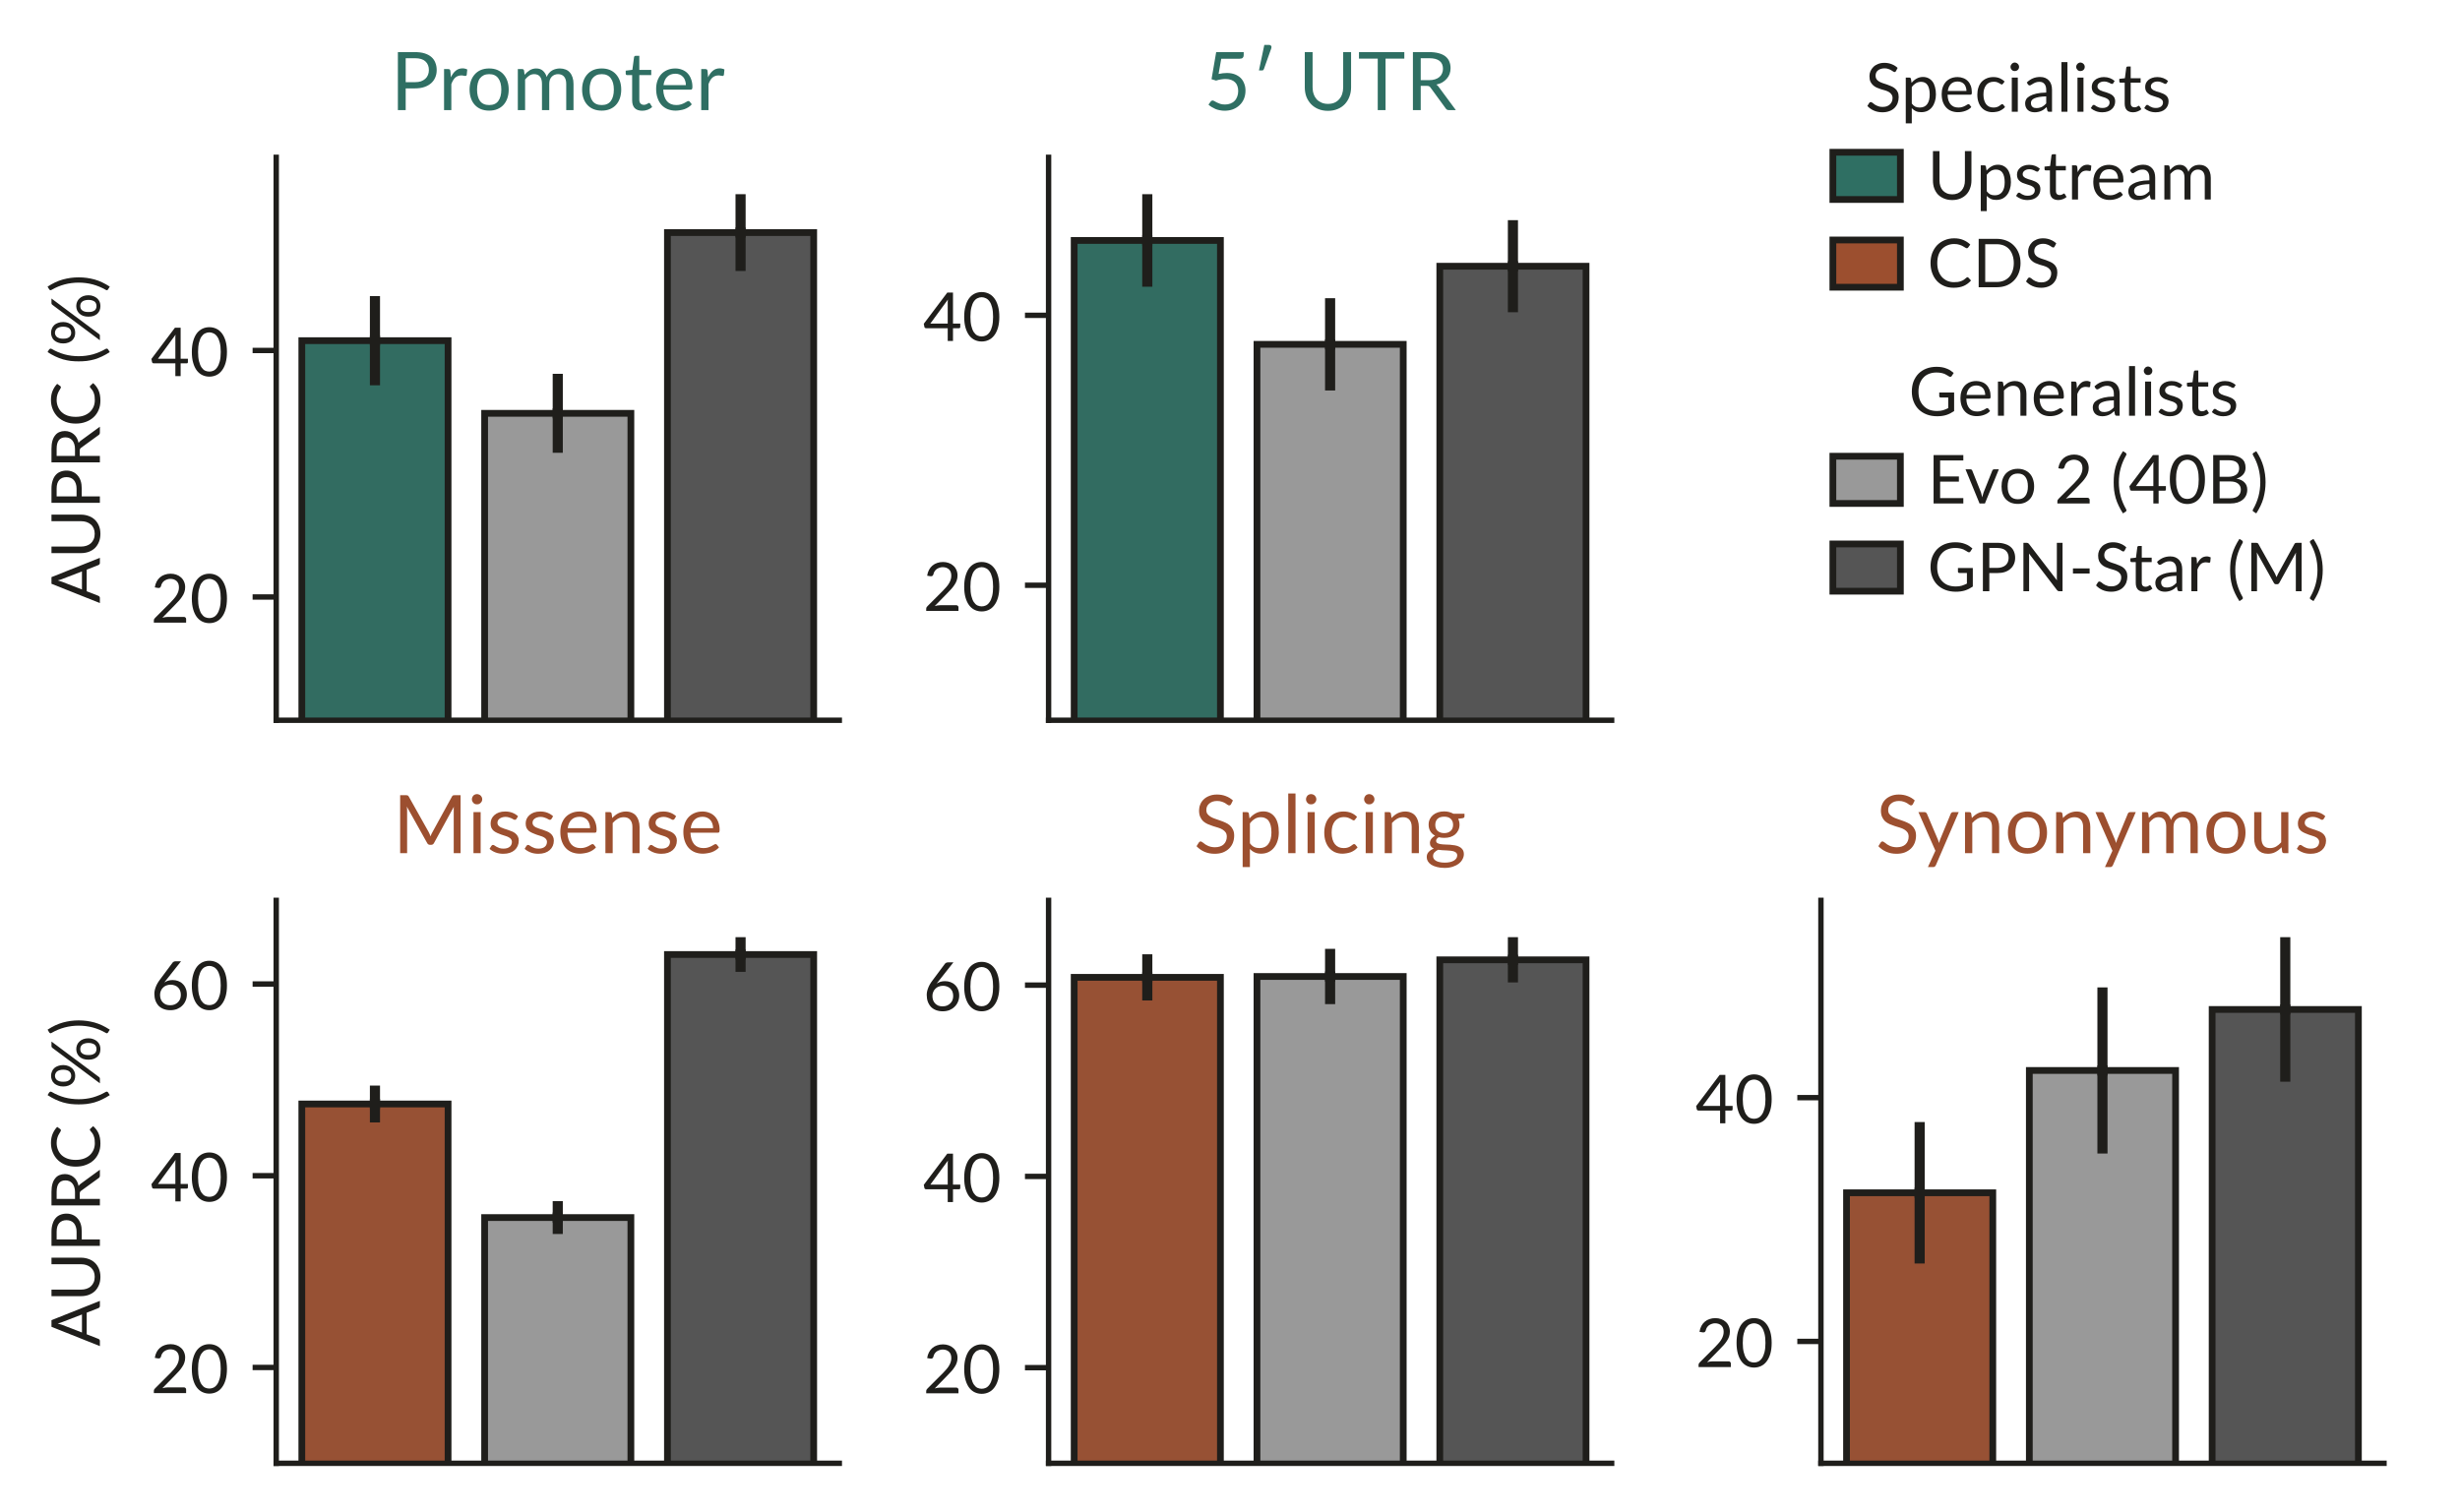
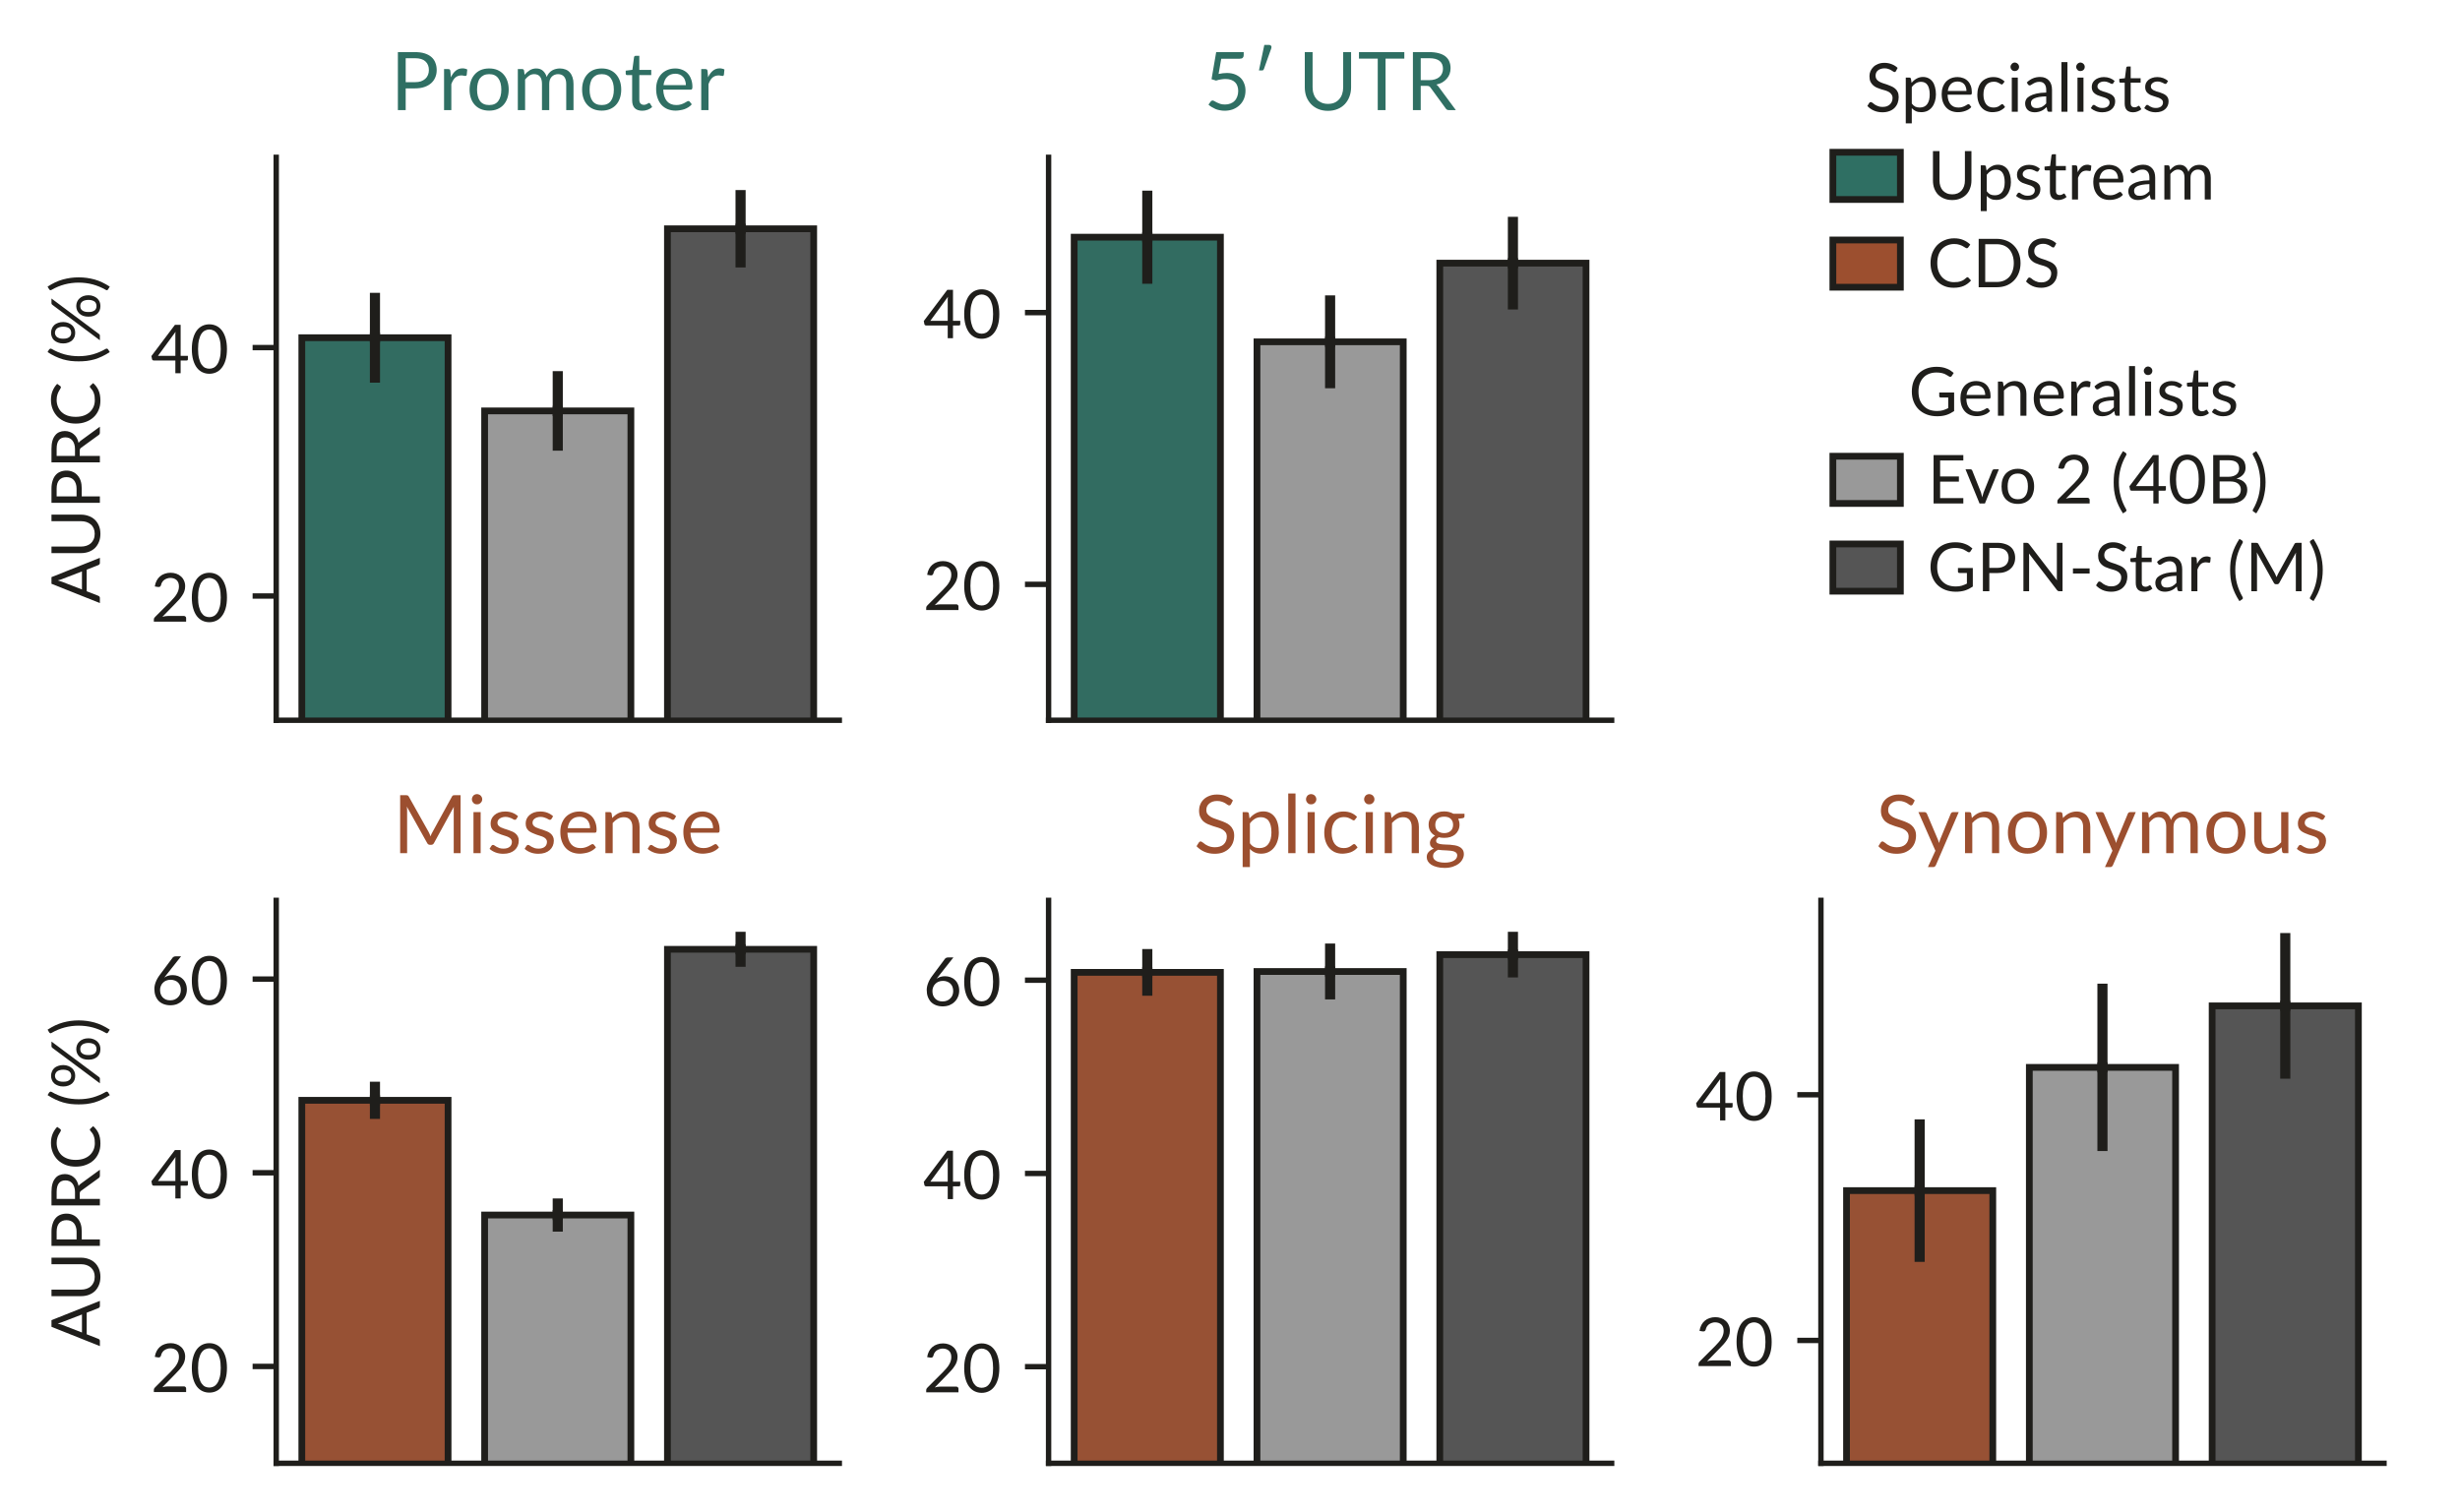
<svg xmlns="http://www.w3.org/2000/svg" xmlns:xlink="http://www.w3.org/1999/xlink" width="364.464pt" height="224.053pt" viewBox="0 0 364.464 224.053" version="1.1" data-figure-typography="lato-v1" data-figure-render-width="437.357" data-figure-render-scale="1.2" font-family="Lato, sans-serif">
  <defs>
    <style type="text/css">*{stroke-linejoin: round; stroke-linecap: butt}</style>
  </defs>
  <g id="figure_1">
    <g id="patch_1">
      <path d="M -0 224.053 L 364.464 224.053 L 364.464 0 L -0 0 L -0 224.053 z " style="fill: none" />
    </g>
    <g id="axes_1">
      <g id="patch_2">
        <path d="M 40.925 106.738 L 124.346 106.738 L 124.346 23.317 L 40.925 23.317 L 40.925 106.738 z " style="fill: none" />
      </g>
      <g id="matplotlib.axis_1" />
      <g id="matplotlib.axis_2">
        <g id="ytick_1">
          <g id="line2d_1">
            <defs>
              <path id="m7291acd6cf" d="M 0 0 L -3.5 0 " style="stroke: #1f1e1b; stroke-width: 0.8" />
            </defs>
            <g>
-               <use xlink:href="#m7291acd6cf" x="40.925" y="88.471" style="fill: #1f1e1b; stroke: #1f1e1b; stroke-width: 0.8" />
+               <use xlink:href="#m7291acd6cf" x="40.925" y="88.329" style="fill: #1f1e1b; stroke: #1f1e1b; stroke-width: 0.8" />
            </g>
          </g>
          <g id="text_1">
-             <text style="font-size: 10px; font-family: 'Lato', sans-serif; text-anchor: end; fill: #1f1e1b" x="33.925" y="92.27" transform="rotate(-0 33.925 92.27019)">20</text>
+             <text style="font-size: 10px; font-family: 'Lato', sans-serif; text-anchor: end; fill: #1f1e1b" x="33.925" y="92.128" transform="rotate(-0 33.925 92.12765)">20</text>
          </g>
        </g>
        <g id="ytick_2">
          <g id="line2d_2">
            <g>
-               <use xlink:href="#m7291acd6cf" x="40.925" y="51.938" style="fill: #1f1e1b; stroke: #1f1e1b; stroke-width: 0.8" />
+               <use xlink:href="#m7291acd6cf" x="40.925" y="51.511" style="fill: #1f1e1b; stroke: #1f1e1b; stroke-width: 0.8" />
            </g>
          </g>
          <g id="text_2">
-             <text style="font-size: 10px; font-family: 'Lato', sans-serif; text-anchor: end; fill: #1f1e1b" x="33.925" y="55.737" transform="rotate(-0 33.925 55.73716)">40</text>
+             <text style="font-size: 10px; font-family: 'Lato', sans-serif; text-anchor: end; fill: #1f1e1b" x="33.925" y="55.31" transform="rotate(-0 33.925 55.30953)">40</text>
          </g>
        </g>
        <g id="text_3">
          <text style="font-size: 10px; font-family: 'Lato', sans-serif; text-anchor: middle; fill: #1f1e1b" x="14.798" y="65.028" transform="rotate(-90 14.79766 65.02753)">AUPRC (%)</text>
        </g>
      </g>
      <g id="patch_3">
-         <path d="M 44.717 125.004 L 66.385 125.004 L 66.385 50.488 L 44.717 50.488 z " clip-path="url(#p60360c8b93)" style="fill: #326c61; stroke: #1f1e1b; stroke-linejoin: miter" />
+         <path d="M 44.717 125.147 L 66.385 125.147 L 66.385 50.05 L 44.717 50.05 z " clip-path="url(#p60360c8b93)" style="fill: #326c61; stroke: #1f1e1b; stroke-linejoin: miter" />
      </g>
      <g id="patch_4">
-         <path d="M 71.801 125.004 L 93.469 125.004 L 93.469 61.252 L 71.801 61.252 z " clip-path="url(#p60360c8b93)" style="fill: #999999; stroke: #1f1e1b; stroke-linejoin: miter" />
+         <path d="M 71.801 125.147 L 93.469 125.147 L 93.469 60.897 L 71.801 60.897 z " clip-path="url(#p60360c8b93)" style="fill: #999999; stroke: #1f1e1b; stroke-linejoin: miter" />
      </g>
      <g id="patch_5">
-         <path d="M 98.886 125.004 L 120.554 125.004 L 120.554 34.465 L 98.886 34.465 z " clip-path="url(#p60360c8b93)" style="fill: #555555; stroke: #1f1e1b; stroke-linejoin: miter" />
+         <path d="M 98.886 125.147 L 120.554 125.147 L 120.554 33.901 L 98.886 33.901 z " clip-path="url(#p60360c8b93)" style="fill: #555555; stroke: #1f1e1b; stroke-linejoin: miter" />
      </g>
      <g id="patch_6">
        <path d="M 40.925 106.738 L 40.925 23.317 " style="fill: none; stroke: #1f1e1b; stroke-width: 0.8; stroke-linejoin: miter; stroke-linecap: square" />
      </g>
      <g id="patch_7">
        <path d="M 40.925 106.738 L 124.346 106.738 " style="fill: none; stroke: #1f1e1b; stroke-width: 0.8; stroke-linejoin: miter; stroke-linecap: square" />
      </g>
      <g id="text_4">
        <text style="font-size: 12px; font-family: 'Lato', sans-serif; text-anchor: middle; fill: #2f6f63" x="82.635" y="16.317" transform="rotate(-0 82.63535 16.31719)">Promoter</text>
      </g>
      <g id="LineCollection_1">
-         <path d="M 55.551 57.095 L 55.551 43.882 " clip-path="url(#p60360c8b93)" style="fill: none; stroke: #1f1e1b; stroke-width: 1.5" />
+         <path d="M 55.551 56.708 L 55.551 43.391 " clip-path="url(#p60360c8b93)" style="fill: none; stroke: #1f1e1b; stroke-width: 1.5" />
      </g>
      <g id="LineCollection_2">
-         <path d="M 82.635 67.103 L 82.635 55.401 " clip-path="url(#p60360c8b93)" style="fill: none; stroke: #1f1e1b; stroke-width: 1.5" />
+         <path d="M 82.635 66.794 L 82.635 55 " clip-path="url(#p60360c8b93)" style="fill: none; stroke: #1f1e1b; stroke-width: 1.5" />
      </g>
      <g id="LineCollection_3">
-         <path d="M 109.72 40.156 L 109.72 28.775 " clip-path="url(#p60360c8b93)" style="fill: none; stroke: #1f1e1b; stroke-width: 1.5" />
+         <path d="M 109.72 39.636 L 109.72 28.166 " clip-path="url(#p60360c8b93)" style="fill: none; stroke: #1f1e1b; stroke-width: 1.5" />
      </g>
      <g id="line2d_3">
-         <path d="M 55.551 50.488 " clip-path="url(#p60360c8b93)" style="fill: none; stroke: #1f1e1b; stroke-width: 1.5; stroke-linecap: square" />
+         <path d="M 55.551 50.05 " clip-path="url(#p60360c8b93)" style="fill: none; stroke: #1f1e1b; stroke-width: 1.5; stroke-linecap: square" />
      </g>
      <g id="line2d_4">
-         <path d="M 82.635 61.252 " clip-path="url(#p60360c8b93)" style="fill: none; stroke: #1f1e1b; stroke-width: 1.5; stroke-linecap: square" />
+         <path d="M 82.635 60.897 " clip-path="url(#p60360c8b93)" style="fill: none; stroke: #1f1e1b; stroke-width: 1.5; stroke-linecap: square" />
      </g>
      <g id="line2d_5">
-         <path d="M 109.72 34.465 " clip-path="url(#p60360c8b93)" style="fill: none; stroke: #1f1e1b; stroke-width: 1.5; stroke-linecap: square" />
+         <path d="M 109.72 33.901 " clip-path="url(#p60360c8b93)" style="fill: none; stroke: #1f1e1b; stroke-width: 1.5; stroke-linecap: square" />
      </g>
    </g>
    <g id="axes_2">
      <g id="patch_8">
        <path d="M 155.354 106.738 L 238.774 106.738 L 238.774 23.317 L 155.354 23.317 L 155.354 106.738 z " style="fill: none" />
      </g>
      <g id="matplotlib.axis_3" />
      <g id="matplotlib.axis_4">
        <g id="ytick_3">
          <g id="line2d_6">
            <g>
-               <use xlink:href="#m7291acd6cf" x="155.354" y="86.736" style="fill: #1f1e1b; stroke: #1f1e1b; stroke-width: 0.8" />
+               <use xlink:href="#m7291acd6cf" x="155.354" y="86.601" style="fill: #1f1e1b; stroke: #1f1e1b; stroke-width: 0.8" />
            </g>
          </g>
          <g id="text_5">
-             <text style="font-size: 10px; font-family: 'Lato', sans-serif; text-anchor: end; fill: #1f1e1b" x="148.354" y="90.535" transform="rotate(-0 148.3536 90.53452)">20</text>
+             <text style="font-size: 10px; font-family: 'Lato', sans-serif; text-anchor: end; fill: #1f1e1b" x="148.354" y="90.4" transform="rotate(-0 148.3536 90.39954)">20</text>
          </g>
        </g>
        <g id="ytick_4">
          <g id="line2d_7">
            <g>
-               <use xlink:href="#m7291acd6cf" x="155.354" y="46.731" style="fill: #1f1e1b; stroke: #1f1e1b; stroke-width: 0.8" />
+               <use xlink:href="#m7291acd6cf" x="155.354" y="46.326" style="fill: #1f1e1b; stroke: #1f1e1b; stroke-width: 0.8" />
            </g>
          </g>
          <g id="text_6">
-             <text style="font-size: 10px; font-family: 'Lato', sans-serif; text-anchor: end; fill: #1f1e1b" x="148.354" y="50.53" transform="rotate(-0 148.3536 50.53014)">40</text>
+             <text style="font-size: 10px; font-family: 'Lato', sans-serif; text-anchor: end; fill: #1f1e1b" x="148.354" y="50.125" transform="rotate(-0 148.3536 50.12521)">40</text>
          </g>
        </g>
      </g>
      <g id="patch_9">
-         <path d="M 159.145 126.74 L 180.813 126.74 L 180.813 35.631 L 159.145 35.631 z " clip-path="url(#pe052a5cbdd)" style="fill: #326c61; stroke: #1f1e1b; stroke-linejoin: miter" />
+         <path d="M 159.145 126.875 L 180.813 126.875 L 180.813 35.152 L 159.145 35.152 z " clip-path="url(#pe052a5cbdd)" style="fill: #326c61; stroke: #1f1e1b; stroke-linejoin: miter" />
      </g>
      <g id="patch_10">
-         <path d="M 186.23 126.74 L 207.898 126.74 L 207.898 51.032 L 186.23 51.032 z " clip-path="url(#pe052a5cbdd)" style="fill: #999999; stroke: #1f1e1b; stroke-linejoin: miter" />
+         <path d="M 186.23 126.875 L 207.898 126.875 L 207.898 50.656 L 186.23 50.656 z " clip-path="url(#pe052a5cbdd)" style="fill: #999999; stroke: #1f1e1b; stroke-linejoin: miter" />
      </g>
      <g id="patch_11">
-         <path d="M 213.315 126.74 L 234.982 126.74 L 234.982 39.452 L 213.315 39.452 z " clip-path="url(#pe052a5cbdd)" style="fill: #555555; stroke: #1f1e1b; stroke-linejoin: miter" />
+         <path d="M 213.315 126.875 L 234.982 126.875 L 234.982 38.998 L 213.315 38.998 z " clip-path="url(#pe052a5cbdd)" style="fill: #555555; stroke: #1f1e1b; stroke-linejoin: miter" />
      </g>
      <g id="patch_12">
        <path d="M 155.354 106.738 L 155.354 23.317 " style="fill: none; stroke: #1f1e1b; stroke-width: 0.8; stroke-linejoin: miter; stroke-linecap: square" />
      </g>
      <g id="patch_13">
        <path d="M 155.354 106.738 L 238.774 106.738 " style="fill: none; stroke: #1f1e1b; stroke-width: 0.8; stroke-linejoin: miter; stroke-linecap: square" />
      </g>
      <g id="text_7">
        <text style="font-size: 12px; font-family: 'Lato', sans-serif; text-anchor: middle; fill: #2f6f63" x="197.064" y="16.317" transform="rotate(-0 197.0639 16.31719)">5′ UTR</text>
      </g>
      <g id="LineCollection_4">
-         <path d="M 169.979 42.488 L 169.979 28.775 " clip-path="url(#pe052a5cbdd)" style="fill: none; stroke: #1f1e1b; stroke-width: 1.5" />
+         <path d="M 169.979 42.055 L 169.979 28.249 " clip-path="url(#pe052a5cbdd)" style="fill: none; stroke: #1f1e1b; stroke-width: 1.5" />
      </g>
      <g id="LineCollection_5">
-         <path d="M 197.064 57.867 L 197.064 44.197 " clip-path="url(#pe052a5cbdd)" style="fill: none; stroke: #1f1e1b; stroke-width: 1.5" />
+         <path d="M 197.064 57.537 L 197.064 43.775 " clip-path="url(#pe052a5cbdd)" style="fill: none; stroke: #1f1e1b; stroke-width: 1.5" />
      </g>
      <g id="LineCollection_6">
-         <path d="M 224.149 46.276 L 224.149 32.628 " clip-path="url(#pe052a5cbdd)" style="fill: none; stroke: #1f1e1b; stroke-width: 1.5" />
+         <path d="M 224.149 45.868 L 224.149 32.128 " clip-path="url(#pe052a5cbdd)" style="fill: none; stroke: #1f1e1b; stroke-width: 1.5" />
      </g>
      <g id="line2d_8">
-         <path d="M 169.979 35.631 " clip-path="url(#pe052a5cbdd)" style="fill: none; stroke: #1f1e1b; stroke-width: 1.5; stroke-linecap: square" />
+         <path d="M 169.979 35.152 " clip-path="url(#pe052a5cbdd)" style="fill: none; stroke: #1f1e1b; stroke-width: 1.5; stroke-linecap: square" />
      </g>
      <g id="line2d_9">
-         <path d="M 197.064 51.032 " clip-path="url(#pe052a5cbdd)" style="fill: none; stroke: #1f1e1b; stroke-width: 1.5; stroke-linecap: square" />
+         <path d="M 197.064 50.656 " clip-path="url(#pe052a5cbdd)" style="fill: none; stroke: #1f1e1b; stroke-width: 1.5; stroke-linecap: square" />
      </g>
      <g id="line2d_10">
-         <path d="M 224.149 39.452 " clip-path="url(#pe052a5cbdd)" style="fill: none; stroke: #1f1e1b; stroke-width: 1.5; stroke-linecap: square" />
+         <path d="M 224.149 38.998 " clip-path="url(#pe052a5cbdd)" style="fill: none; stroke: #1f1e1b; stroke-width: 1.5; stroke-linecap: square" />
      </g>
    </g>
    <g id="axes_3">
      <g id="legend_1">
        <g id="text_8">
          <text style="font-size: 10px; font-family: 'Lato', sans-serif; text-anchor: start; fill: #1f1e1b" x="276.332" y="16.563" transform="rotate(-0 276.3316 16.56307)">Specialists</text>
        </g>
        <g id="patch_14">
          <path d="M 271.552 29.564 L 281.552 29.564 L 281.552 22.564 L 271.552 22.564 z " style="fill: #2f6f63; stroke: #1f1e1b; stroke-linejoin: miter" />
        </g>
        <g id="text_9">
          <text style="font-size: 10px; font-family: 'Lato', sans-serif; text-anchor: start; fill: #1f1e1b" x="285.552" y="29.564" transform="rotate(-0 285.5519 29.56386)">Upstream</text>
        </g>
        <g id="patch_15">
          <path d="M 271.552 42.565 L 281.552 42.565 L 281.552 35.565 L 271.552 35.565 z " style="fill: #9c4f2f; stroke: #1f1e1b; stroke-linejoin: miter" />
        </g>
        <g id="text_10">
          <text style="font-size: 10px; font-family: 'Lato', sans-serif; text-anchor: start; fill: #1f1e1b" x="285.552" y="42.565" transform="rotate(-0 285.5519 42.56464)">CDS</text>
        </g>
      </g>
      <g id="legend_2">
        <g id="text_11">
          <text style="font-size: 10px; font-family: 'Lato', sans-serif; text-anchor: start; fill: #1f1e1b" x="282.781" y="61.61" transform="rotate(-0 282.7808 61.61025)">Generalists</text>
        </g>
        <g id="patch_16">
          <path d="M 271.552 74.611 L 281.552 74.611 L 281.552 67.611 L 271.552 67.611 z " style="fill: #999999; stroke: #1f1e1b; stroke-linejoin: miter" />
        </g>
        <g id="text_12">
          <text style="font-size: 10px; font-family: 'Lato', sans-serif; text-anchor: start; fill: #1f1e1b" x="285.552" y="74.611" transform="rotate(-0 285.5519 74.61103)">Evo 2 (40B)</text>
        </g>
        <g id="patch_17">
          <path d="M 271.552 87.612 L 281.552 87.612 L 281.552 80.612 L 271.552 80.612 z " style="fill: #555555; stroke: #1f1e1b; stroke-linejoin: miter" />
        </g>
        <g id="text_13">
          <text style="font-size: 10px; font-family: 'Lato', sans-serif; text-anchor: start; fill: #1f1e1b" x="285.552" y="87.612" transform="rotate(-0 285.5519 87.61181)">GPN-Star (M)</text>
        </g>
      </g>
    </g>
    <g id="axes_4">
      <g id="patch_18">
        <path d="M 40.925 216.853 L 124.346 216.853 L 124.346 133.432 L 40.925 133.432 L 40.925 216.853 z " style="fill: none" />
      </g>
      <g id="matplotlib.axis_5" />
      <g id="matplotlib.axis_6">
        <g id="ytick_5">
          <g id="line2d_11">
            <g>
-               <use xlink:href="#m7291acd6cf" x="40.925" y="202.648" style="fill: #1f1e1b; stroke: #1f1e1b; stroke-width: 0.8" />
+               <use xlink:href="#m7291acd6cf" x="40.925" y="202.502" style="fill: #1f1e1b; stroke: #1f1e1b; stroke-width: 0.8" />
            </g>
          </g>
          <g id="text_14">
-             <text style="font-size: 10px; font-family: 'Lato', sans-serif; text-anchor: end; fill: #1f1e1b" x="33.925" y="206.447" transform="rotate(-0 33.925 206.4473)">20</text>
+             <text style="font-size: 10px; font-family: 'Lato', sans-serif; text-anchor: end; fill: #1f1e1b" x="33.925" y="206.301" transform="rotate(-0 33.925 206.3012)">20</text>
          </g>
        </g>
        <g id="ytick_6">
          <g id="line2d_12">
            <g>
-               <use xlink:href="#m7291acd6cf" x="40.925" y="174.239" style="fill: #1f1e1b; stroke: #1f1e1b; stroke-width: 0.8" />
+               <use xlink:href="#m7291acd6cf" x="40.925" y="173.801" style="fill: #1f1e1b; stroke: #1f1e1b; stroke-width: 0.8" />
            </g>
          </g>
          <g id="text_15">
-             <text style="font-size: 10px; font-family: 'Lato', sans-serif; text-anchor: end; fill: #1f1e1b" x="33.925" y="178.038" transform="rotate(-0 33.925 178.0377)">40</text>
+             <text style="font-size: 10px; font-family: 'Lato', sans-serif; text-anchor: end; fill: #1f1e1b" x="33.925" y="177.6" transform="rotate(-0 33.925 177.5996)">40</text>
          </g>
        </g>
        <g id="ytick_7">
          <g id="line2d_13">
            <g>
-               <use xlink:href="#m7291acd6cf" x="40.925" y="145.829" style="fill: #1f1e1b; stroke: #1f1e1b; stroke-width: 0.8" />
+               <use xlink:href="#m7291acd6cf" x="40.925" y="145.099" style="fill: #1f1e1b; stroke: #1f1e1b; stroke-width: 0.8" />
            </g>
          </g>
          <g id="text_16">
-             <text style="font-size: 10px; font-family: 'Lato', sans-serif; text-anchor: end; fill: #1f1e1b" x="33.925" y="149.628" transform="rotate(-0 33.925 149.6282)">60</text>
+             <text style="font-size: 10px; font-family: 'Lato', sans-serif; text-anchor: end; fill: #1f1e1b" x="33.925" y="148.898" transform="rotate(-0 33.925 148.8979)">60</text>
          </g>
        </g>
        <g id="text_17">
          <text style="font-size: 10px; font-family: 'Lato', sans-serif; text-anchor: middle; fill: #1f1e1b" x="14.798" y="175.143" transform="rotate(-90 14.79766 175.1428)">AUPRC (%)</text>
        </g>
      </g>
      <g id="patch_19">
-         <path d="M 44.717 231.058 L 66.385 231.058 L 66.385 163.609 L 44.717 163.609 z " clip-path="url(#pf3f96578ab)" style="fill: #975134; stroke: #1f1e1b; stroke-linejoin: miter" />
+         <path d="M 44.717 231.204 L 66.385 231.204 L 66.385 163.062 L 44.717 163.062 z " clip-path="url(#pf3f96578ab)" style="fill: #975134; stroke: #1f1e1b; stroke-linejoin: miter" />
      </g>
      <g id="patch_20">
-         <path d="M 71.801 231.058 L 93.469 231.058 L 93.469 180.438 L 71.801 180.438 z " clip-path="url(#pf3f96578ab)" style="fill: #999999; stroke: #1f1e1b; stroke-linejoin: miter" />
+         <path d="M 71.801 231.204 L 93.469 231.204 L 93.469 180.064 L 71.801 180.064 z " clip-path="url(#pf3f96578ab)" style="fill: #999999; stroke: #1f1e1b; stroke-linejoin: miter" />
      </g>
      <g id="patch_21">
-         <path d="M 98.886 231.058 L 120.554 231.058 L 120.554 141.458 L 98.886 141.458 z " clip-path="url(#pf3f96578ab)" style="fill: #555555; stroke: #1f1e1b; stroke-linejoin: miter" />
+         <path d="M 98.886 231.204 L 120.554 231.204 L 120.554 140.683 L 98.886 140.683 z " clip-path="url(#pf3f96578ab)" style="fill: #555555; stroke: #1f1e1b; stroke-linejoin: miter" />
      </g>
      <g id="patch_22">
        <path d="M 40.925 216.853 L 40.925 133.432 " style="fill: none; stroke: #1f1e1b; stroke-width: 0.8; stroke-linejoin: miter; stroke-linecap: square" />
      </g>
      <g id="patch_23">
        <path d="M 40.925 216.853 L 124.346 216.853 " style="fill: none; stroke: #1f1e1b; stroke-width: 0.8; stroke-linejoin: miter; stroke-linecap: square" />
      </g>
      <g id="text_18">
        <text style="font-size: 12px; font-family: 'Lato', sans-serif; text-anchor: middle; fill: #9c4f2f" x="82.635" y="126.432" transform="rotate(-0 82.63535 126.4325)">Missense</text>
      </g>
      <g id="LineCollection_7">
-         <path d="M 55.551 166.338 L 55.551 160.88 " clip-path="url(#pf3f96578ab)" style="fill: none; stroke: #1f1e1b; stroke-width: 1.5" />
+         <path d="M 55.551 165.819 L 55.551 160.305 " clip-path="url(#pf3f96578ab)" style="fill: none; stroke: #1f1e1b; stroke-width: 1.5" />
      </g>
      <g id="LineCollection_8">
-         <path d="M 82.635 182.875 L 82.635 178.002 " clip-path="url(#pf3f96578ab)" style="fill: none; stroke: #1f1e1b; stroke-width: 1.5" />
+         <path d="M 82.635 182.525 L 82.635 177.602 " clip-path="url(#pf3f96578ab)" style="fill: none; stroke: #1f1e1b; stroke-width: 1.5" />
      </g>
      <g id="LineCollection_9">
-         <path d="M 109.72 144.026 L 109.72 138.89 " clip-path="url(#pf3f96578ab)" style="fill: none; stroke: #1f1e1b; stroke-width: 1.5" />
+         <path d="M 109.72 143.277 L 109.72 138.088 " clip-path="url(#pf3f96578ab)" style="fill: none; stroke: #1f1e1b; stroke-width: 1.5" />
      </g>
      <g id="line2d_14">
-         <path d="M 55.551 163.609 " clip-path="url(#pf3f96578ab)" style="fill: none; stroke: #1f1e1b; stroke-width: 1.5; stroke-linecap: square" />
+         <path d="M 55.551 163.062 " clip-path="url(#pf3f96578ab)" style="fill: none; stroke: #1f1e1b; stroke-width: 1.5; stroke-linecap: square" />
      </g>
      <g id="line2d_15">
-         <path d="M 82.635 180.438 " clip-path="url(#pf3f96578ab)" style="fill: none; stroke: #1f1e1b; stroke-width: 1.5; stroke-linecap: square" />
+         <path d="M 82.635 180.064 " clip-path="url(#pf3f96578ab)" style="fill: none; stroke: #1f1e1b; stroke-width: 1.5; stroke-linecap: square" />
      </g>
      <g id="line2d_16">
-         <path d="M 109.72 141.458 " clip-path="url(#pf3f96578ab)" style="fill: none; stroke: #1f1e1b; stroke-width: 1.5; stroke-linecap: square" />
+         <path d="M 109.72 140.683 " clip-path="url(#pf3f96578ab)" style="fill: none; stroke: #1f1e1b; stroke-width: 1.5; stroke-linecap: square" />
      </g>
    </g>
    <g id="axes_5">
      <g id="patch_24">
        <path d="M 155.354 216.853 L 238.774 216.853 L 238.774 133.432 L 155.354 133.432 L 155.354 216.853 z " style="fill: none" />
      </g>
      <g id="matplotlib.axis_7" />
      <g id="matplotlib.axis_8">
        <g id="ytick_8">
          <g id="line2d_17">
            <g>
-               <use xlink:href="#m7291acd6cf" x="155.354" y="202.681" style="fill: #1f1e1b; stroke: #1f1e1b; stroke-width: 0.8" />
+               <use xlink:href="#m7291acd6cf" x="155.354" y="202.535" style="fill: #1f1e1b; stroke: #1f1e1b; stroke-width: 0.8" />
            </g>
          </g>
          <g id="text_19">
-             <text style="font-size: 10px; font-family: 'Lato', sans-serif; text-anchor: end; fill: #1f1e1b" x="148.354" y="206.48" transform="rotate(-0 148.3536 206.4803)">20</text>
+             <text style="font-size: 10px; font-family: 'Lato', sans-serif; text-anchor: end; fill: #1f1e1b" x="148.354" y="206.334" transform="rotate(-0 148.3536 206.3343)">20</text>
          </g>
        </g>
        <g id="ytick_9">
          <g id="line2d_18">
            <g>
-               <use xlink:href="#m7291acd6cf" x="155.354" y="174.338" style="fill: #1f1e1b; stroke: #1f1e1b; stroke-width: 0.8" />
+               <use xlink:href="#m7291acd6cf" x="155.354" y="173.9" style="fill: #1f1e1b; stroke: #1f1e1b; stroke-width: 0.8" />
            </g>
          </g>
          <g id="text_20">
-             <text style="font-size: 10px; font-family: 'Lato', sans-serif; text-anchor: end; fill: #1f1e1b" x="148.354" y="178.137" transform="rotate(-0 148.3536 178.1368)">40</text>
+             <text style="font-size: 10px; font-family: 'Lato', sans-serif; text-anchor: end; fill: #1f1e1b" x="148.354" y="177.699" transform="rotate(-0 148.3536 177.6987)">40</text>
          </g>
        </g>
        <g id="ytick_10">
          <g id="line2d_19">
            <g>
-               <use xlink:href="#m7291acd6cf" x="155.354" y="145.994" style="fill: #1f1e1b; stroke: #1f1e1b; stroke-width: 0.8" />
+               <use xlink:href="#m7291acd6cf" x="155.354" y="145.264" style="fill: #1f1e1b; stroke: #1f1e1b; stroke-width: 0.8" />
            </g>
          </g>
          <g id="text_21">
-             <text style="font-size: 10px; font-family: 'Lato', sans-serif; text-anchor: end; fill: #1f1e1b" x="148.354" y="149.793" transform="rotate(-0 148.3536 149.7932)">60</text>
+             <text style="font-size: 10px; font-family: 'Lato', sans-serif; text-anchor: end; fill: #1f1e1b" x="148.354" y="149.063" transform="rotate(-0 148.3536 149.0632)">60</text>
          </g>
        </g>
      </g>
      <g id="patch_25">
-         <path d="M 159.145 231.025 L 180.813 231.025 L 180.813 144.842 L 159.145 144.842 z " clip-path="url(#pd2ad0ae99b)" style="fill: #975134; stroke: #1f1e1b; stroke-linejoin: miter" />
+         <path d="M 159.145 231.171 L 180.813 231.171 L 180.813 144.1 L 159.145 144.1 z " clip-path="url(#pd2ad0ae99b)" style="fill: #975134; stroke: #1f1e1b; stroke-linejoin: miter" />
      </g>
      <g id="patch_26">
-         <path d="M 186.23 231.025 L 207.898 231.025 L 207.898 144.714 L 186.23 144.714 z " clip-path="url(#pd2ad0ae99b)" style="fill: #999999; stroke: #1f1e1b; stroke-linejoin: miter" />
+         <path d="M 186.23 231.171 L 207.898 231.171 L 207.898 143.97 L 186.23 143.97 z " clip-path="url(#pd2ad0ae99b)" style="fill: #999999; stroke: #1f1e1b; stroke-linejoin: miter" />
      </g>
      <g id="patch_27">
-         <path d="M 213.315 231.025 L 234.982 231.025 L 234.982 142.24 L 213.315 142.24 z " clip-path="url(#pd2ad0ae99b)" style="fill: #555555; stroke: #1f1e1b; stroke-linejoin: miter" />
+         <path d="M 213.315 231.171 L 234.982 231.171 L 234.982 141.472 L 213.315 141.472 z " clip-path="url(#pd2ad0ae99b)" style="fill: #555555; stroke: #1f1e1b; stroke-linejoin: miter" />
      </g>
      <g id="patch_28">
        <path d="M 155.354 216.853 L 155.354 133.432 " style="fill: none; stroke: #1f1e1b; stroke-width: 0.8; stroke-linejoin: miter; stroke-linecap: square" />
      </g>
      <g id="patch_29">
        <path d="M 155.354 216.853 L 238.774 216.853 " style="fill: none; stroke: #1f1e1b; stroke-width: 0.8; stroke-linejoin: miter; stroke-linecap: square" />
      </g>
      <g id="text_22">
        <text style="font-size: 12px; font-family: 'Lato', sans-serif; text-anchor: middle; fill: #9c4f2f" x="197.064" y="126.432" transform="rotate(-0 197.0639 126.4325)">Splicing</text>
      </g>
      <g id="LineCollection_10">
-         <path d="M 169.979 148.266 L 169.979 141.418 " clip-path="url(#pd2ad0ae99b)" style="fill: none; stroke: #1f1e1b; stroke-width: 1.5" />
+         <path d="M 169.979 147.56 L 169.979 140.641 " clip-path="url(#pd2ad0ae99b)" style="fill: none; stroke: #1f1e1b; stroke-width: 1.5" />
      </g>
      <g id="LineCollection_11">
-         <path d="M 197.064 148.811 L 197.064 140.616 " clip-path="url(#pd2ad0ae99b)" style="fill: none; stroke: #1f1e1b; stroke-width: 1.5" />
+         <path d="M 197.064 148.11 L 197.064 139.831 " clip-path="url(#pd2ad0ae99b)" style="fill: none; stroke: #1f1e1b; stroke-width: 1.5" />
      </g>
      <g id="LineCollection_12">
-         <path d="M 224.149 145.591 L 224.149 138.89 " clip-path="url(#pd2ad0ae99b)" style="fill: none; stroke: #1f1e1b; stroke-width: 1.5" />
+         <path d="M 224.149 144.857 L 224.149 138.087 " clip-path="url(#pd2ad0ae99b)" style="fill: none; stroke: #1f1e1b; stroke-width: 1.5" />
      </g>
      <g id="line2d_20">
-         <path d="M 169.979 144.842 " clip-path="url(#pd2ad0ae99b)" style="fill: none; stroke: #1f1e1b; stroke-width: 1.5; stroke-linecap: square" />
+         <path d="M 169.979 144.1 " clip-path="url(#pd2ad0ae99b)" style="fill: none; stroke: #1f1e1b; stroke-width: 1.5; stroke-linecap: square" />
      </g>
      <g id="line2d_21">
-         <path d="M 197.064 144.714 " clip-path="url(#pd2ad0ae99b)" style="fill: none; stroke: #1f1e1b; stroke-width: 1.5; stroke-linecap: square" />
+         <path d="M 197.064 143.97 " clip-path="url(#pd2ad0ae99b)" style="fill: none; stroke: #1f1e1b; stroke-width: 1.5; stroke-linecap: square" />
      </g>
      <g id="line2d_22">
-         <path d="M 224.149 142.24 " clip-path="url(#pd2ad0ae99b)" style="fill: none; stroke: #1f1e1b; stroke-width: 1.5; stroke-linecap: square" />
+         <path d="M 224.149 141.472 " clip-path="url(#pd2ad0ae99b)" style="fill: none; stroke: #1f1e1b; stroke-width: 1.5; stroke-linecap: square" />
      </g>
    </g>
    <g id="axes_6">
      <g id="patch_30">
        <path d="M 269.782 216.853 L 353.203 216.853 L 353.203 133.432 L 269.782 133.432 L 269.782 216.853 z " style="fill: none" />
      </g>
      <g id="matplotlib.axis_9" />
      <g id="matplotlib.axis_10">
        <g id="ytick_11">
          <g id="line2d_23">
            <g>
-               <use xlink:href="#m7291acd6cf" x="269.782" y="198.791" style="fill: #1f1e1b; stroke: #1f1e1b; stroke-width: 0.8" />
+               <use xlink:href="#m7291acd6cf" x="269.782" y="198.648" style="fill: #1f1e1b; stroke: #1f1e1b; stroke-width: 0.8" />
            </g>
          </g>
          <g id="text_23">
-             <text style="font-size: 10px; font-family: 'Lato', sans-serif; text-anchor: end; fill: #1f1e1b" x="262.782" y="202.59" transform="rotate(-0 262.7821 202.5901)">20</text>
+             <text style="font-size: 10px; font-family: 'Lato', sans-serif; text-anchor: end; fill: #1f1e1b" x="262.782" y="202.447" transform="rotate(-0 262.7821 202.4469)">20</text>
          </g>
        </g>
        <g id="ytick_12">
          <g id="line2d_24">
            <g>
-               <use xlink:href="#m7291acd6cf" x="269.782" y="162.667" style="fill: #1f1e1b; stroke: #1f1e1b; stroke-width: 0.8" />
+               <use xlink:href="#m7291acd6cf" x="269.782" y="162.238" style="fill: #1f1e1b; stroke: #1f1e1b; stroke-width: 0.8" />
            </g>
          </g>
          <g id="text_24">
-             <text style="font-size: 10px; font-family: 'Lato', sans-serif; text-anchor: end; fill: #1f1e1b" x="262.782" y="166.466" transform="rotate(-0 262.7821 166.4662)">40</text>
+             <text style="font-size: 10px; font-family: 'Lato', sans-serif; text-anchor: end; fill: #1f1e1b" x="262.782" y="166.037" transform="rotate(-0 262.7821 166.0366)">40</text>
          </g>
        </g>
      </g>
      <g id="patch_31">
-         <path d="M 273.574 234.915 L 295.242 234.915 L 295.242 176.765 L 273.574 176.765 z " clip-path="url(#p6d31886b2f)" style="fill: #975134; stroke: #1f1e1b; stroke-linejoin: miter" />
+         <path d="M 273.574 235.058 L 295.242 235.058 L 295.242 176.447 L 273.574 176.447 z " clip-path="url(#p6d31886b2f)" style="fill: #975134; stroke: #1f1e1b; stroke-linejoin: miter" />
      </g>
      <g id="patch_32">
-         <path d="M 300.659 234.915 L 322.326 234.915 L 322.326 158.64 L 300.659 158.64 z " clip-path="url(#p6d31886b2f)" style="fill: #999999; stroke: #1f1e1b; stroke-linejoin: miter" />
+         <path d="M 300.659 235.058 L 322.326 235.058 L 322.326 158.179 L 300.659 158.179 z " clip-path="url(#p6d31886b2f)" style="fill: #999999; stroke: #1f1e1b; stroke-linejoin: miter" />
      </g>
      <g id="patch_33">
-         <path d="M 327.743 234.915 L 349.411 234.915 L 349.411 149.598 L 327.743 149.598 z " clip-path="url(#p6d31886b2f)" style="fill: #555555; stroke: #1f1e1b; stroke-linejoin: miter" />
+         <path d="M 327.743 235.058 L 349.411 235.058 L 349.411 149.064 L 327.743 149.064 z " clip-path="url(#p6d31886b2f)" style="fill: #555555; stroke: #1f1e1b; stroke-linejoin: miter" />
      </g>
      <g id="patch_34">
        <path d="M 269.782 216.853 L 269.782 133.432 " style="fill: none; stroke: #1f1e1b; stroke-width: 0.8; stroke-linejoin: miter; stroke-linecap: square" />
      </g>
      <g id="patch_35">
        <path d="M 269.782 216.853 L 353.203 216.853 " style="fill: none; stroke: #1f1e1b; stroke-width: 0.8; stroke-linejoin: miter; stroke-linecap: square" />
      </g>
      <g id="text_25">
        <text style="font-size: 12px; font-family: 'Lato', sans-serif; text-anchor: middle; fill: #9c4f2f" x="311.492" y="126.432" transform="rotate(-0 311.4925 126.4325)">Synonymous</text>
      </g>
      <g id="LineCollection_13">
-         <path d="M 284.408 187.244 L 284.408 166.286 " clip-path="url(#p6d31886b2f)" style="fill: none; stroke: #1f1e1b; stroke-width: 1.5" />
+         <path d="M 284.408 187.009 L 284.408 165.885 " clip-path="url(#p6d31886b2f)" style="fill: none; stroke: #1f1e1b; stroke-width: 1.5" />
      </g>
      <g id="LineCollection_14">
-         <path d="M 311.492 170.947 L 311.492 146.334 " clip-path="url(#p6d31886b2f)" style="fill: none; stroke: #1f1e1b; stroke-width: 1.5" />
+         <path d="M 311.492 170.583 L 311.492 145.774 " clip-path="url(#p6d31886b2f)" style="fill: none; stroke: #1f1e1b; stroke-width: 1.5" />
      </g>
      <g id="LineCollection_15">
-         <path d="M 338.577 160.305 L 338.577 138.89 " clip-path="url(#p6d31886b2f)" style="fill: none; stroke: #1f1e1b; stroke-width: 1.5" />
+         <path d="M 338.577 159.857 L 338.577 138.272 " clip-path="url(#p6d31886b2f)" style="fill: none; stroke: #1f1e1b; stroke-width: 1.5" />
      </g>
      <g id="line2d_25">
-         <path d="M 284.408 176.765 " clip-path="url(#p6d31886b2f)" style="fill: none; stroke: #1f1e1b; stroke-width: 1.5; stroke-linecap: square" />
+         <path d="M 284.408 176.447 " clip-path="url(#p6d31886b2f)" style="fill: none; stroke: #1f1e1b; stroke-width: 1.5; stroke-linecap: square" />
      </g>
      <g id="line2d_26">
-         <path d="M 311.492 158.64 " clip-path="url(#p6d31886b2f)" style="fill: none; stroke: #1f1e1b; stroke-width: 1.5; stroke-linecap: square" />
+         <path d="M 311.492 158.179 " clip-path="url(#p6d31886b2f)" style="fill: none; stroke: #1f1e1b; stroke-width: 1.5; stroke-linecap: square" />
      </g>
      <g id="line2d_27">
-         <path d="M 338.577 149.598 " clip-path="url(#p6d31886b2f)" style="fill: none; stroke: #1f1e1b; stroke-width: 1.5; stroke-linecap: square" />
+         <path d="M 338.577 149.064 " clip-path="url(#p6d31886b2f)" style="fill: none; stroke: #1f1e1b; stroke-width: 1.5; stroke-linecap: square" />
      </g>
    </g>
  </g>
  <defs>
    <clipPath id="p60360c8b93">
      <rect x="40.925" y="23.317" width="83.421" height="83.421" />
    </clipPath>
    <clipPath id="pe052a5cbdd">
      <rect x="155.354" y="23.317" width="83.421" height="83.421" />
    </clipPath>
    <clipPath id="pf3f96578ab">
      <rect x="40.925" y="133.432" width="83.421" height="83.421" />
    </clipPath>
    <clipPath id="pd2ad0ae99b">
      <rect x="155.354" y="133.432" width="83.421" height="83.421" />
    </clipPath>
    <clipPath id="p6d31886b2f">
      <rect x="269.782" y="133.432" width="83.421" height="83.421" />
    </clipPath>
  </defs>
</svg>
